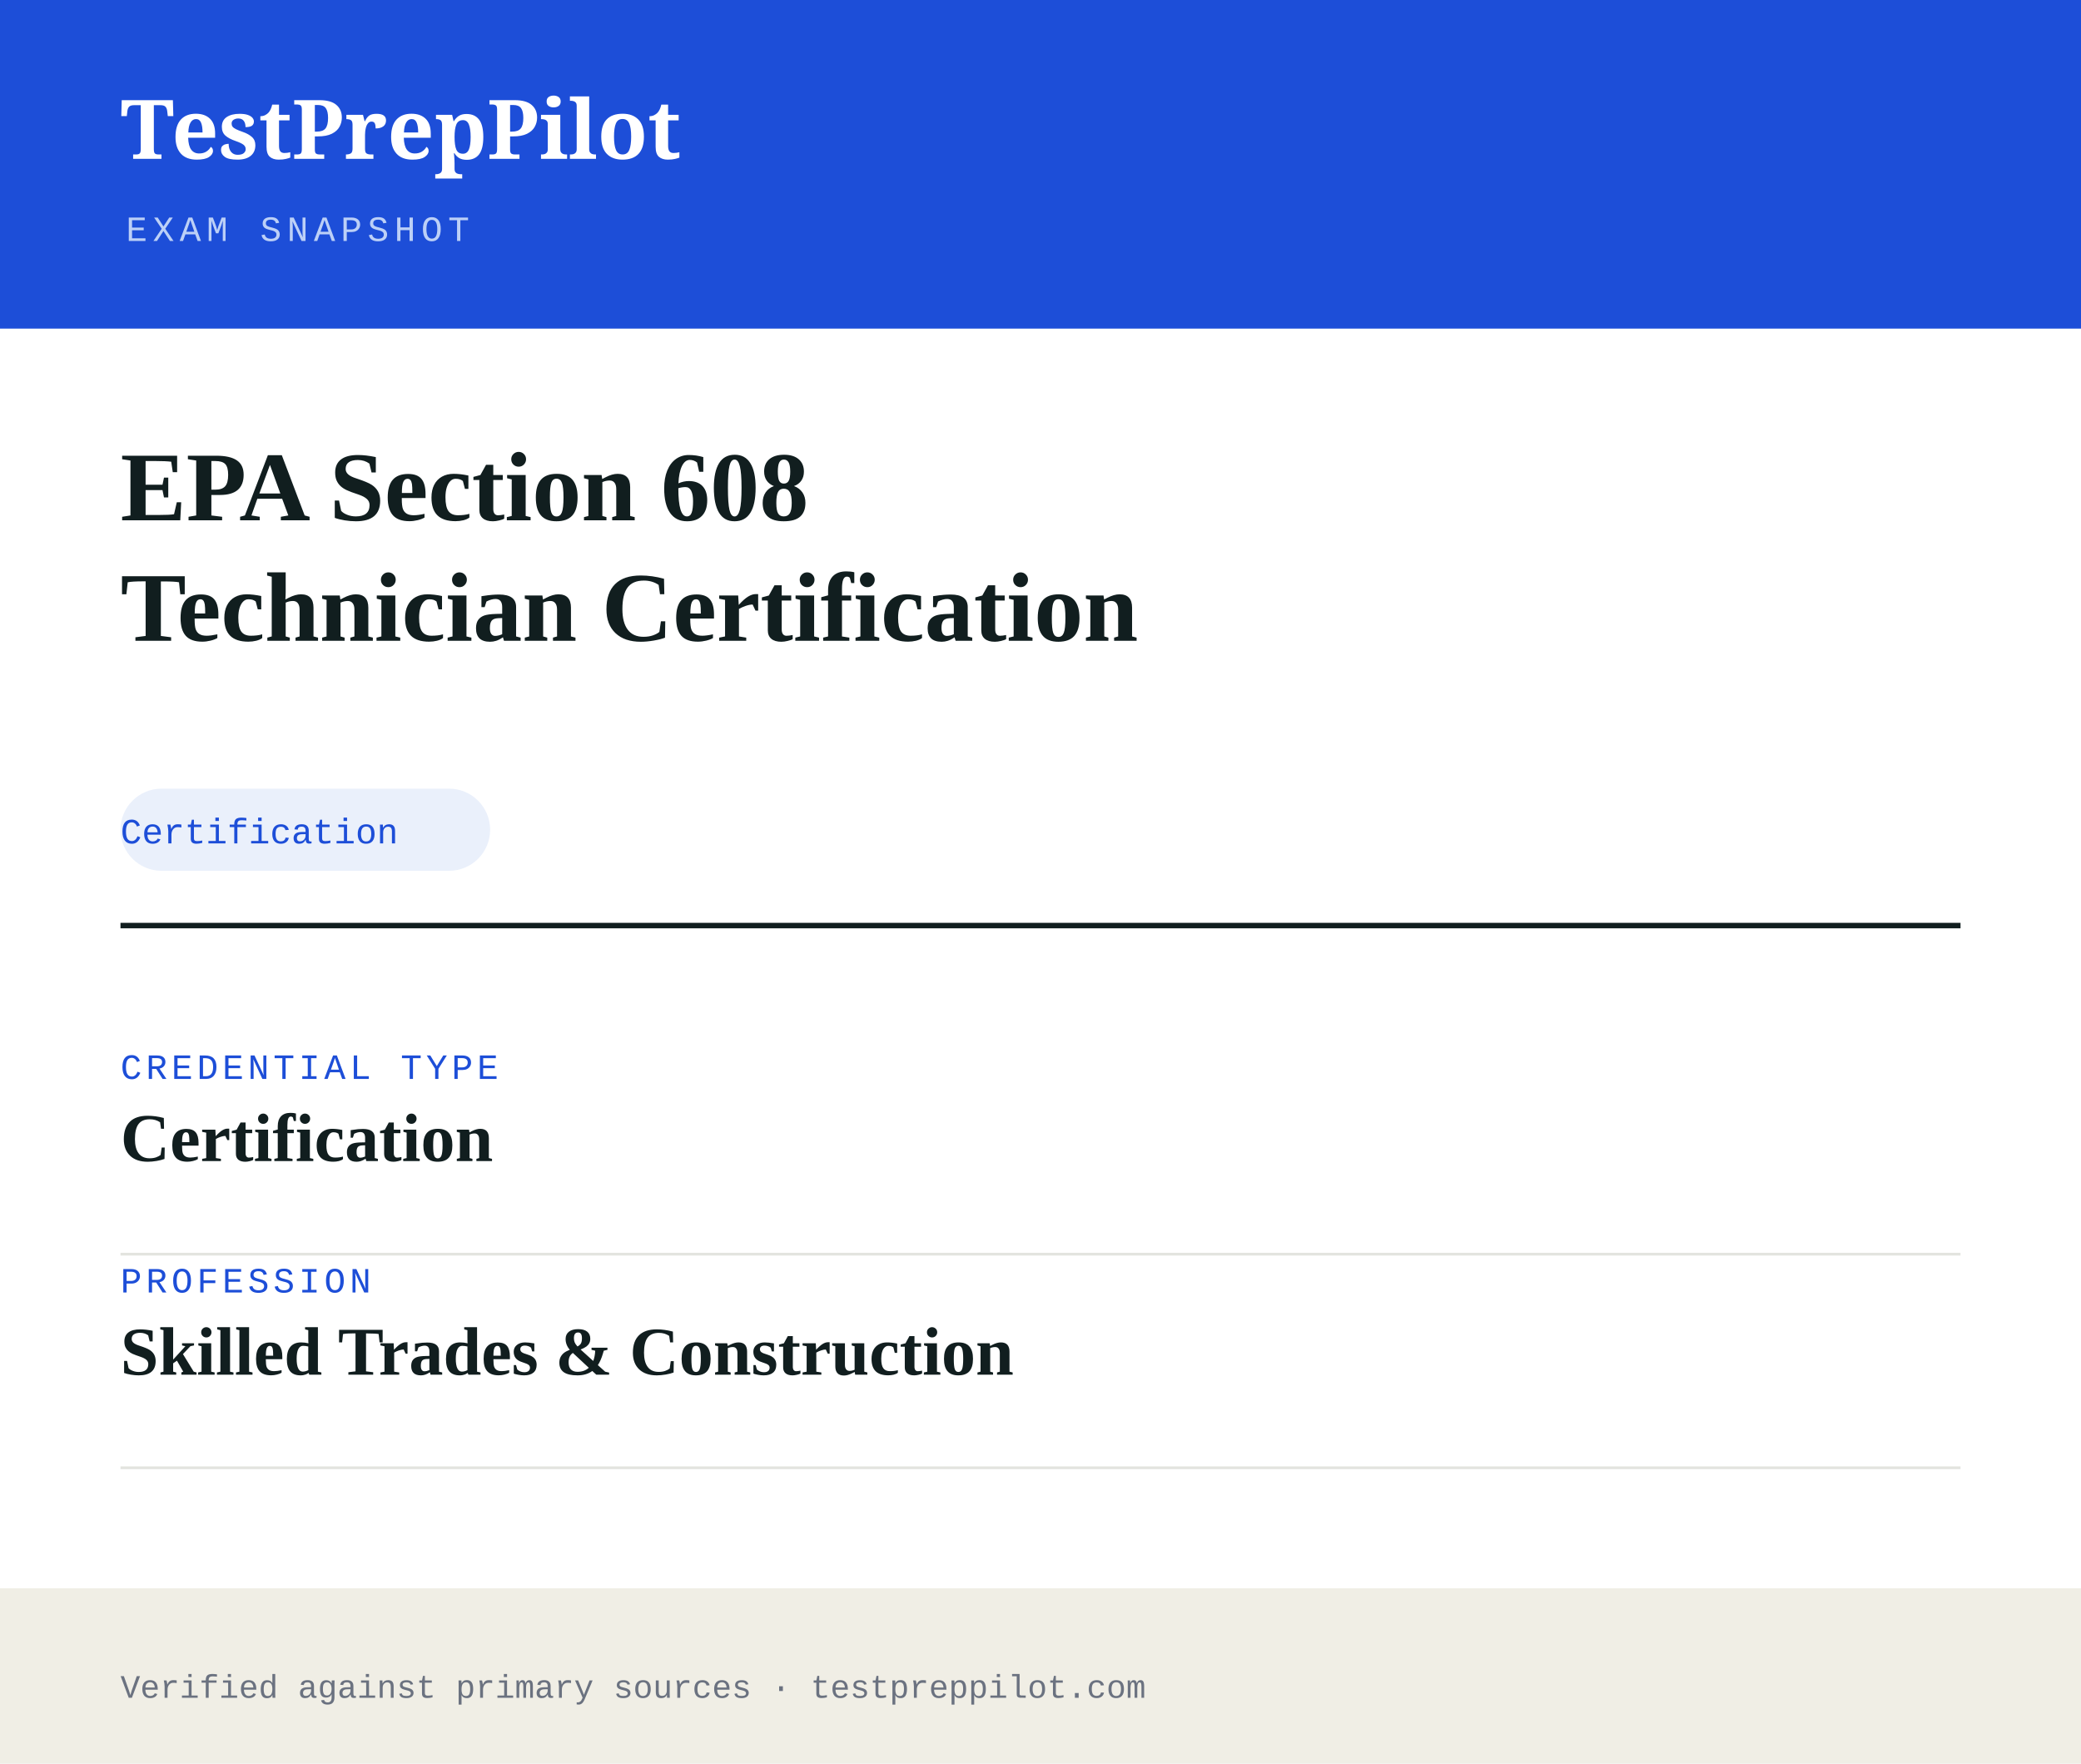
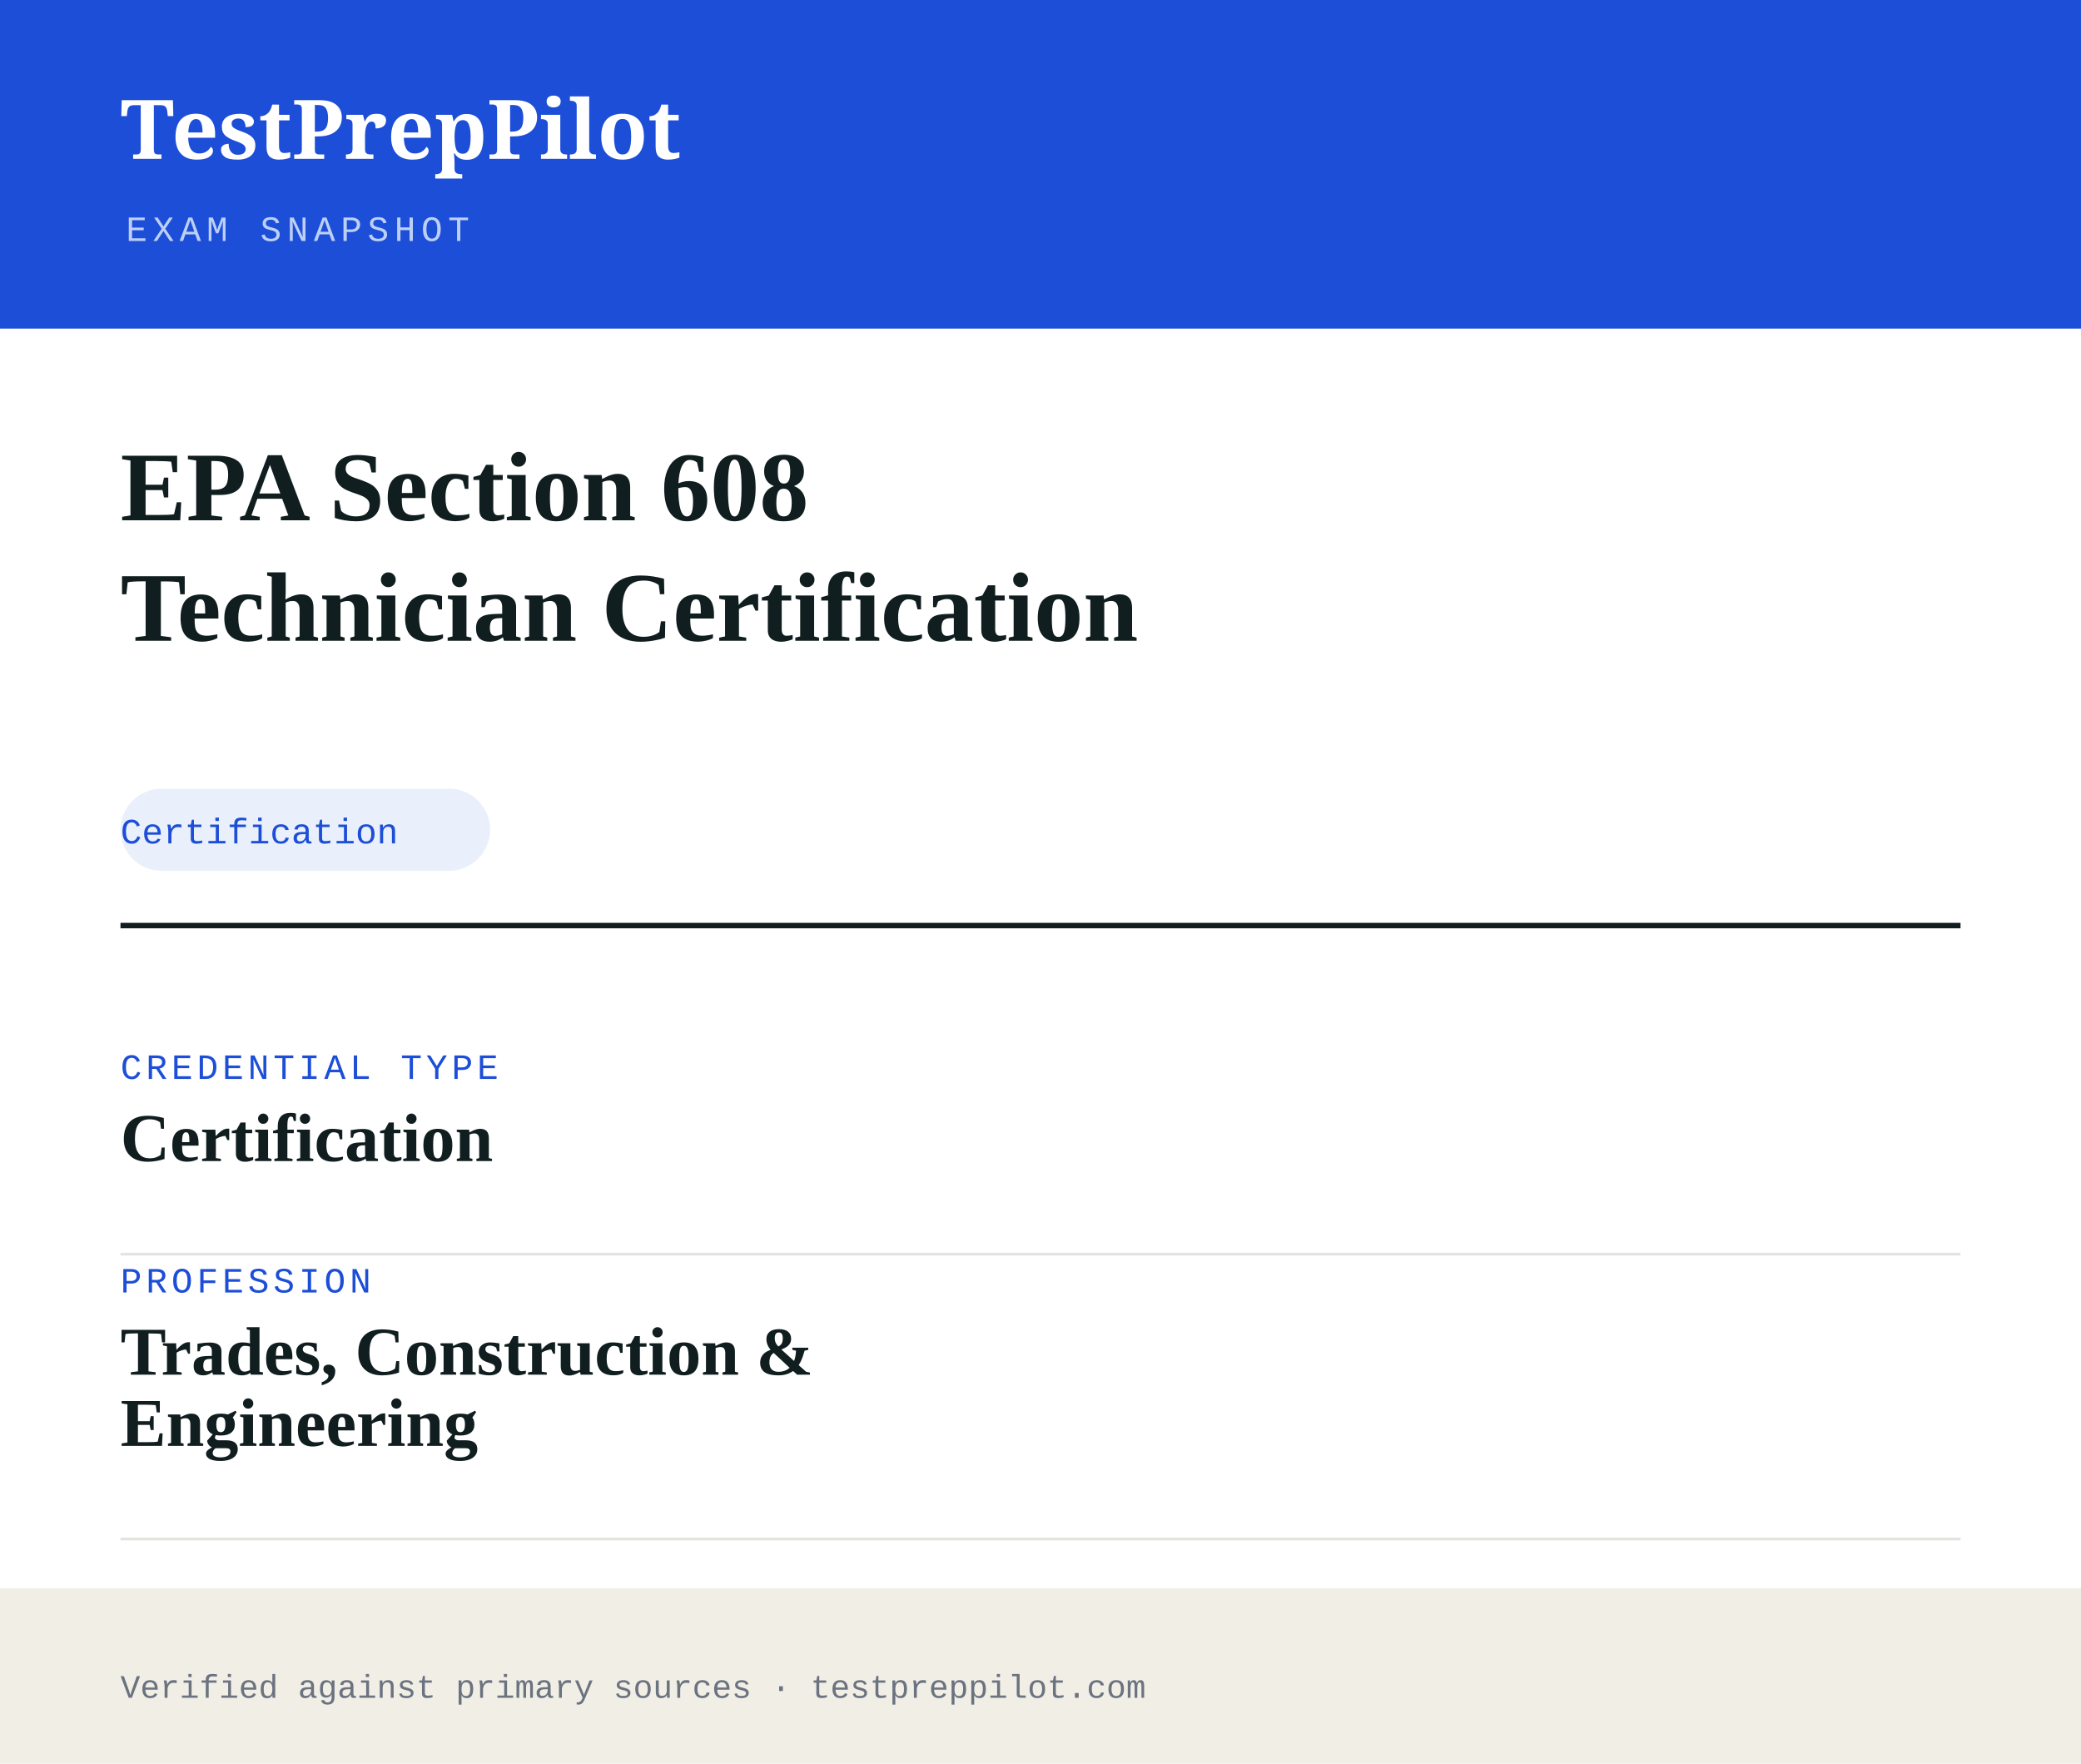
<svg xmlns="http://www.w3.org/2000/svg" width="760" height="644" viewBox="0 0 760 644" role="img" aria-label="EPA Section 608 Technician Certification — quick facts">
  <rect width="760" height="644" fill="#ffffff" />
  <rect width="760" height="120" fill="#1d4ed8" />
  <text x="44" y="58" font-family="Georgia, serif" font-size="30" font-weight="700" fill="#ffffff">TestPrepPilot</text>
  <text x="46" y="88" font-family="'Courier New', monospace" font-size="13" letter-spacing="2" fill="#bcd0f7">EXAM SNAPSHOT</text>
  <text x="44" y="190" font-family="Georgia, 'Times New Roman', serif" font-size="36" font-weight="700" fill="#111e1f">EPA Section 608</text>
  <text x="44" y="234" font-family="Georgia, 'Times New Roman', serif" font-size="36" font-weight="700" fill="#111e1f">Technician Certification</text>
  <rect x="44" y="288" width="135" height="30" rx="15" fill="#eaf0fb" />
  <text x="44" y="308" font-family="'Courier New', monospace" font-size="13" fill="#1d4ed8">Certification</text>
  <line x1="44" y1="338" x2="716" y2="338" stroke="#111e1f" stroke-width="2" />
  <text x="44" y="394" font-family="'Courier New', monospace" font-size="13" letter-spacing="1.5" fill="#1d4ed8">CREDENTIAL TYPE</text>
  <text x="44" y="424" font-family="Georgia, 'Times New Roman', serif" font-size="25" font-weight="700" fill="#111e1f">Certification</text>
  <line x1="44" y1="458" x2="716" y2="458" stroke="#e3e4df" stroke-width="1" />
  <text x="44" y="472" font-family="'Courier New', monospace" font-size="13" letter-spacing="1.5" fill="#1d4ed8">PROFESSION</text>
-   <text x="44" y="502" font-family="Georgia, 'Times New Roman', serif" font-size="25" font-weight="700" fill="#111e1f">Skilled Trades &amp; Construction</text>
-   <line x1="44" y1="536" x2="716" y2="536" stroke="#e3e4df" stroke-width="1" />
+   <text x="44" y="502" font-family="Georgia, 'Times New Roman', serif" font-size="25" font-weight="700" fill="#111e1f">Trades, Construction &amp;</text>
+   <text x="44" y="528" font-family="Georgia, 'Times New Roman', serif" font-size="25" font-weight="700" fill="#111e1f">Engineering</text>
+   <line x1="44" y1="562" x2="716" y2="562" stroke="#e3e4df" stroke-width="1" />
  <rect x="0" y="580" width="760" height="64" fill="#f0eee5" />
  <text x="44" y="620" font-family="'Courier New', monospace" font-size="12" fill="#6b7280">Verified against primary sources · testpreppilot.com</text>
</svg>
